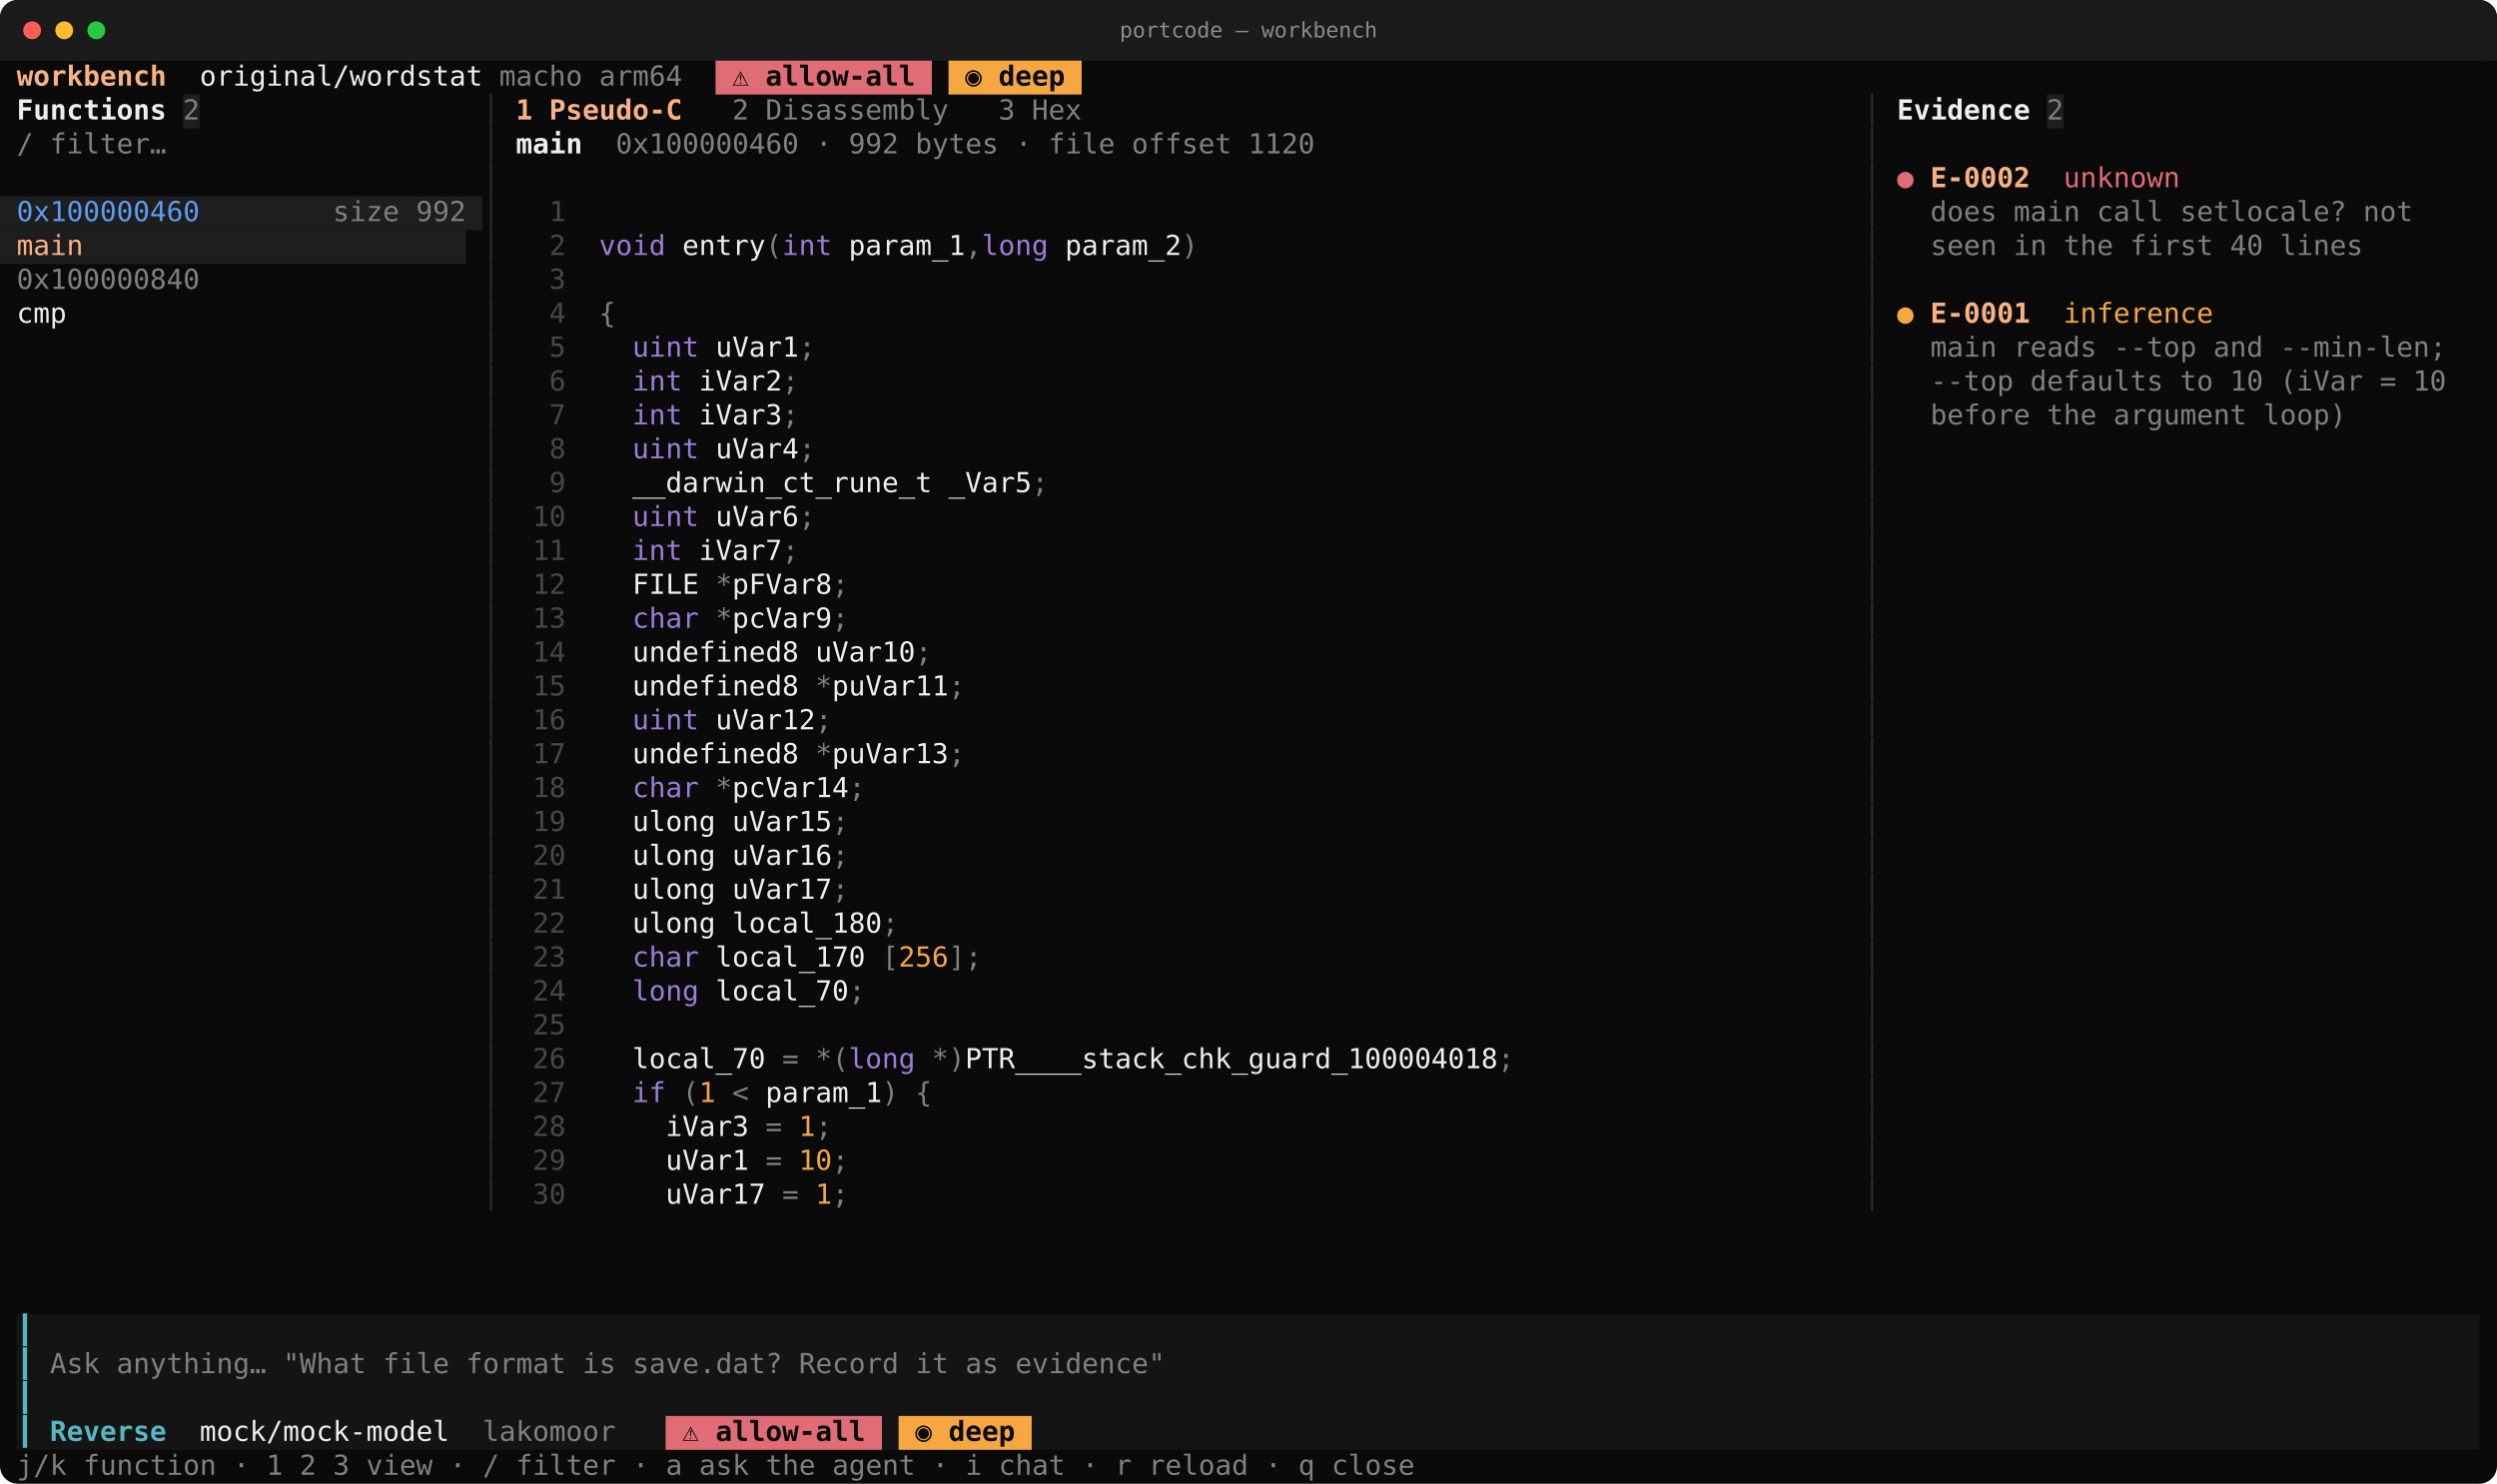
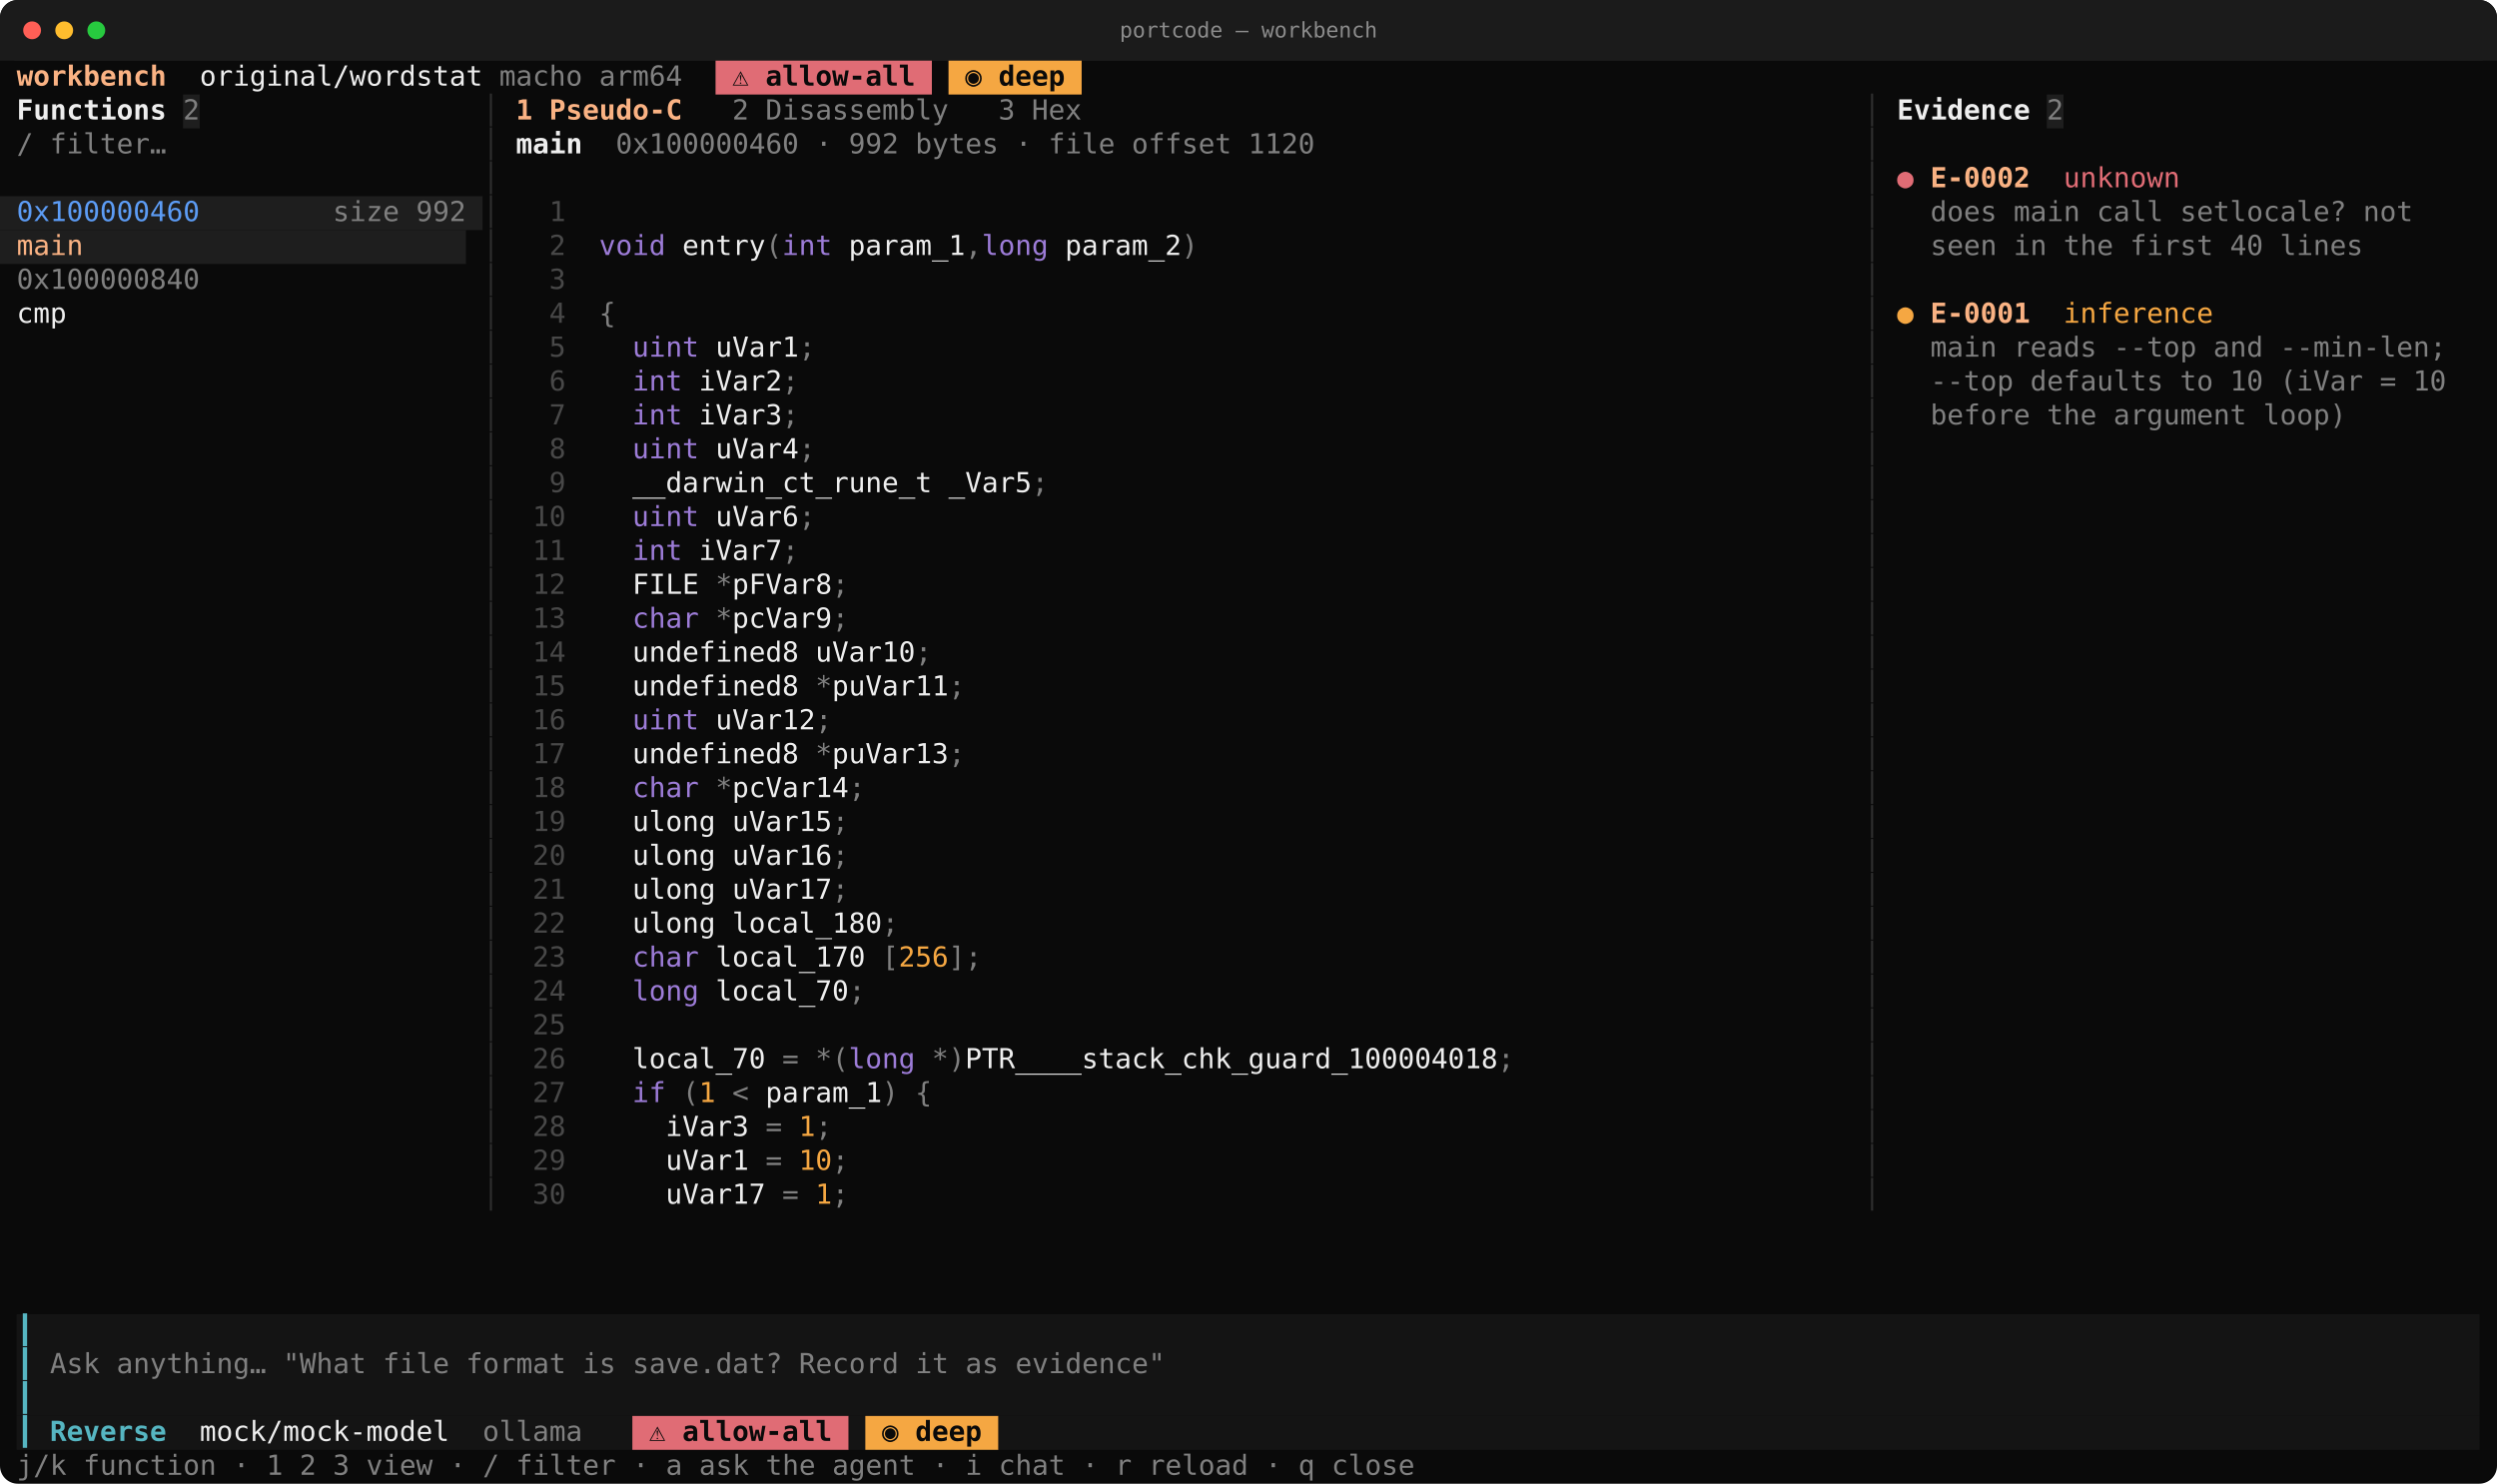
<svg xmlns="http://www.w3.org/2000/svg" width="1400" height="832" viewBox="0 0 1400 832" role="img" aria-label="portcode — workbench">
  <rect width="1400" height="832" rx="10" fill="#0a0a0a" />
  <rect width="1400" height="34" rx="10" fill="#1b1b1b" />
  <rect y="24" width="1400" height="10" fill="#1b1b1b" />
  <circle cx="18" cy="17" r="5" fill="#ff5f56" />
  <circle cx="36" cy="17" r="5" fill="#ffbd2e" />
  <circle cx="54" cy="17" r="5" fill="#27c93f" />
  <text x="700" y="21" fill="#8b8b8b" font-family="ui-monospace,Menlo,monospace" font-size="12" text-anchor="middle">portcode — workbench</text>
  <rect x="401.19" y="34.00" width="121.29" height="19" fill="#e06c75" />
  <rect x="531.81" y="34.00" width="74.64" height="19" fill="#f5a742" />
  <rect x="102.63" y="53.00" width="9.33" height="19" fill="#1e1e1e" />
  <rect x="1147.59" y="53.00" width="9.33" height="19" fill="#1e1e1e" />
  <rect x="0.00" y="110.00" width="270.57" height="19" fill="#1e1e1e" />
  <rect x="0.00" y="129.00" width="261.24" height="19" fill="#1e1e1e" />
  <rect x="9.33" y="737.00" width="1380.84" height="19" fill="#141414" />
  <rect x="9.33" y="756.00" width="1380.84" height="19" fill="#141414" />
  <rect x="9.33" y="775.00" width="1380.84" height="19" fill="#141414" />
-   <rect x="9.33" y="794.00" width="363.87" height="19" fill="#141414" />
-   <rect x="373.20" y="794.00" width="121.29" height="19" fill="#e06c75" />
-   <rect x="494.49" y="794.00" width="9.33" height="19" fill="#141414" />
-   <rect x="503.82" y="794.00" width="74.64" height="19" fill="#f5a742" />
-   <rect x="578.46" y="794.00" width="811.71" height="19" fill="#141414" />
+   <rect x="9.33" y="794.00" width="345.21" height="19" fill="#141414" />
+   <rect x="354.54" y="794.00" width="121.29" height="19" fill="#e06c75" />
+   <rect x="475.83" y="794.00" width="9.33" height="19" fill="#141414" />
+   <rect x="485.16" y="794.00" width="74.64" height="19" fill="#f5a742" />
+   <rect x="559.80" y="794.00" width="830.37" height="19" fill="#141414" />
  <g font-family="ui-monospace,SFMono-Regular,Menlo,Consolas,'DejaVu Sans Mono',monospace" font-size="15.5" xml:space="preserve">
    <text x="0.00" y="48.00" fill="#fab283" textLength="102.63" lengthAdjust="spacingAndGlyphs" font-weight="700"> workbench </text>
    <text x="102.63" y="48.00" fill="#eeeeee" textLength="177.27" lengthAdjust="spacingAndGlyphs"> original/wordstat </text>
    <text x="279.90" y="48.00" fill="#808080" textLength="121.29" lengthAdjust="spacingAndGlyphs">macho arm64  </text>
    <text x="401.19" y="48.00" fill="#0a0a0a" textLength="121.29" lengthAdjust="spacingAndGlyphs" font-weight="700"> ⚠ allow-all </text>
    <text x="531.81" y="48.00" fill="#0a0a0a" textLength="74.64" lengthAdjust="spacingAndGlyphs" font-weight="700"> ◉ deep </text>
    <text x="0.00" y="67.00" fill="#eeeeee" textLength="102.63" lengthAdjust="spacingAndGlyphs" font-weight="700"> Functions </text>
    <text x="102.63" y="67.00" fill="#808080" textLength="9.33" lengthAdjust="spacingAndGlyphs">2</text>
    <text x="270.57" y="67.00" fill="#2e2e2e" textLength="9.33" lengthAdjust="spacingAndGlyphs">│</text>
    <text x="289.23" y="67.00" fill="#fab283" textLength="93.30" lengthAdjust="spacingAndGlyphs" font-weight="700">1 Pseudo-C</text>
    <text x="410.52" y="67.00" fill="#808080" textLength="121.29" lengthAdjust="spacingAndGlyphs">2 Disassembly</text>
    <text x="559.80" y="67.00" fill="#808080" textLength="46.65" lengthAdjust="spacingAndGlyphs">3 Hex</text>
    <text x="1044.96" y="67.00" fill="#2e2e2e" textLength="9.33" lengthAdjust="spacingAndGlyphs">│</text>
    <text x="1054.29" y="67.00" fill="#eeeeee" textLength="93.30" lengthAdjust="spacingAndGlyphs" font-weight="700"> Evidence </text>
    <text x="1147.59" y="67.00" fill="#808080" textLength="9.33" lengthAdjust="spacingAndGlyphs">2</text>
    <text x="0.00" y="86.00" fill="#808080" textLength="93.30" lengthAdjust="spacingAndGlyphs"> / filter…</text>
    <text x="270.57" y="86.00" fill="#2e2e2e" textLength="9.33" lengthAdjust="spacingAndGlyphs">│</text>
    <text x="279.90" y="86.00" fill="#eeeeee" textLength="46.65" lengthAdjust="spacingAndGlyphs" font-weight="700"> main</text>
    <text x="326.55" y="86.00" fill="#808080" textLength="410.52" lengthAdjust="spacingAndGlyphs">  0x100000460 · 992 bytes · file offset 1120</text>
    <text x="1044.96" y="86.00" fill="#2e2e2e" textLength="9.33" lengthAdjust="spacingAndGlyphs">│</text>
    <text x="270.57" y="105.00" fill="#2e2e2e" textLength="9.33" lengthAdjust="spacingAndGlyphs">│</text>
    <text x="1044.96" y="105.00" fill="#2e2e2e" textLength="9.33" lengthAdjust="spacingAndGlyphs">│</text>
    <text x="1054.29" y="105.00" fill="#e06c75" textLength="27.99" lengthAdjust="spacingAndGlyphs"> ● </text>
    <text x="1082.28" y="105.00" fill="#fab283" textLength="55.98" lengthAdjust="spacingAndGlyphs" font-weight="700">E-0002</text>
    <text x="1138.26" y="105.00" fill="#e06c75" textLength="83.97" lengthAdjust="spacingAndGlyphs">  unknown</text>
    <text x="0.00" y="124.00" fill="#5c9cf5" textLength="111.96" lengthAdjust="spacingAndGlyphs"> 0x100000460</text>
    <text x="186.60" y="124.00" fill="#808080" textLength="83.97" lengthAdjust="spacingAndGlyphs">size 992 </text>
    <text x="270.57" y="124.00" fill="#2e2e2e" textLength="9.33" lengthAdjust="spacingAndGlyphs">│</text>
    <text x="279.90" y="124.00" fill="#484848" textLength="55.98" lengthAdjust="spacingAndGlyphs">   1  </text>
    <text x="1044.96" y="124.00" fill="#2e2e2e" textLength="9.33" lengthAdjust="spacingAndGlyphs">│</text>
    <text x="1054.29" y="124.00" fill="#808080" textLength="298.56" lengthAdjust="spacingAndGlyphs">   does main call setlocale? not</text>
    <text x="0.00" y="143.00" fill="#fab283" textLength="261.24" lengthAdjust="spacingAndGlyphs"> main                       </text>
    <text x="270.57" y="143.00" fill="#2e2e2e" textLength="9.33" lengthAdjust="spacingAndGlyphs">│</text>
    <text x="279.90" y="143.00" fill="#484848" textLength="55.98" lengthAdjust="spacingAndGlyphs">   2  </text>
    <text x="335.88" y="143.00" fill="#9d7cd8" textLength="37.32" lengthAdjust="spacingAndGlyphs">void</text>
    <text x="382.53" y="143.00" fill="#eeeeee" textLength="46.65" lengthAdjust="spacingAndGlyphs">entry</text>
    <text x="429.18" y="143.00" fill="#808080" textLength="9.33" lengthAdjust="spacingAndGlyphs">(</text>
    <text x="438.51" y="143.00" fill="#9d7cd8" textLength="27.99" lengthAdjust="spacingAndGlyphs">int</text>
    <text x="475.83" y="143.00" fill="#eeeeee" textLength="65.31" lengthAdjust="spacingAndGlyphs">param_1</text>
    <text x="541.14" y="143.00" fill="#808080" textLength="9.33" lengthAdjust="spacingAndGlyphs">,</text>
    <text x="550.47" y="143.00" fill="#9d7cd8" textLength="37.32" lengthAdjust="spacingAndGlyphs">long</text>
    <text x="597.12" y="143.00" fill="#eeeeee" textLength="65.31" lengthAdjust="spacingAndGlyphs">param_2</text>
    <text x="662.43" y="143.00" fill="#808080" textLength="9.33" lengthAdjust="spacingAndGlyphs">)</text>
    <text x="1044.96" y="143.00" fill="#2e2e2e" textLength="9.33" lengthAdjust="spacingAndGlyphs">│</text>
    <text x="1054.29" y="143.00" fill="#808080" textLength="270.57" lengthAdjust="spacingAndGlyphs">   seen in the first 40 lines</text>
    <text x="0.00" y="162.00" fill="#808080" textLength="111.96" lengthAdjust="spacingAndGlyphs"> 0x100000840</text>
    <text x="270.57" y="162.00" fill="#2e2e2e" textLength="9.33" lengthAdjust="spacingAndGlyphs">│</text>
    <text x="279.90" y="162.00" fill="#484848" textLength="55.98" lengthAdjust="spacingAndGlyphs">   3  </text>
    <text x="1044.96" y="162.00" fill="#2e2e2e" textLength="9.33" lengthAdjust="spacingAndGlyphs">│</text>
    <text x="0.00" y="181.00" fill="#eeeeee" textLength="270.57" lengthAdjust="spacingAndGlyphs"> cmp                         </text>
    <text x="270.57" y="181.00" fill="#2e2e2e" textLength="9.33" lengthAdjust="spacingAndGlyphs">│</text>
    <text x="279.90" y="181.00" fill="#484848" textLength="55.98" lengthAdjust="spacingAndGlyphs">   4  </text>
    <text x="335.88" y="181.00" fill="#808080" textLength="9.33" lengthAdjust="spacingAndGlyphs">{</text>
    <text x="1044.96" y="181.00" fill="#2e2e2e" textLength="9.33" lengthAdjust="spacingAndGlyphs">│</text>
    <text x="1054.29" y="181.00" fill="#f5a742" textLength="27.99" lengthAdjust="spacingAndGlyphs"> ● </text>
    <text x="1082.28" y="181.00" fill="#fab283" textLength="55.98" lengthAdjust="spacingAndGlyphs" font-weight="700">E-0001</text>
    <text x="1138.26" y="181.00" fill="#f5a742" textLength="102.63" lengthAdjust="spacingAndGlyphs">  inference</text>
    <text x="270.57" y="200.00" fill="#2e2e2e" textLength="9.33" lengthAdjust="spacingAndGlyphs">│</text>
    <text x="279.90" y="200.00" fill="#484848" textLength="55.98" lengthAdjust="spacingAndGlyphs">   5  </text>
    <text x="354.54" y="200.00" fill="#9d7cd8" textLength="37.32" lengthAdjust="spacingAndGlyphs">uint</text>
    <text x="401.19" y="200.00" fill="#eeeeee" textLength="46.65" lengthAdjust="spacingAndGlyphs">uVar1</text>
    <text x="447.84" y="200.00" fill="#808080" textLength="9.33" lengthAdjust="spacingAndGlyphs">;</text>
    <text x="1044.96" y="200.00" fill="#2e2e2e" textLength="9.33" lengthAdjust="spacingAndGlyphs">│</text>
    <text x="1054.29" y="200.00" fill="#808080" textLength="317.22" lengthAdjust="spacingAndGlyphs">   main reads --top and --min-len;</text>
    <text x="270.57" y="219.00" fill="#2e2e2e" textLength="9.33" lengthAdjust="spacingAndGlyphs">│</text>
    <text x="279.90" y="219.00" fill="#484848" textLength="55.98" lengthAdjust="spacingAndGlyphs">   6  </text>
    <text x="354.54" y="219.00" fill="#9d7cd8" textLength="27.99" lengthAdjust="spacingAndGlyphs">int</text>
    <text x="391.86" y="219.00" fill="#eeeeee" textLength="46.65" lengthAdjust="spacingAndGlyphs">iVar2</text>
    <text x="438.51" y="219.00" fill="#808080" textLength="9.33" lengthAdjust="spacingAndGlyphs">;</text>
    <text x="1044.96" y="219.00" fill="#2e2e2e" textLength="9.33" lengthAdjust="spacingAndGlyphs">│</text>
    <text x="1054.29" y="219.00" fill="#808080" textLength="317.22" lengthAdjust="spacingAndGlyphs">   --top defaults to 10 (iVar = 10</text>
    <text x="270.57" y="238.00" fill="#2e2e2e" textLength="9.33" lengthAdjust="spacingAndGlyphs">│</text>
    <text x="279.90" y="238.00" fill="#484848" textLength="55.98" lengthAdjust="spacingAndGlyphs">   7  </text>
    <text x="354.54" y="238.00" fill="#9d7cd8" textLength="27.99" lengthAdjust="spacingAndGlyphs">int</text>
    <text x="391.86" y="238.00" fill="#eeeeee" textLength="46.65" lengthAdjust="spacingAndGlyphs">iVar3</text>
    <text x="438.51" y="238.00" fill="#808080" textLength="9.33" lengthAdjust="spacingAndGlyphs">;</text>
    <text x="1044.96" y="238.00" fill="#2e2e2e" textLength="9.33" lengthAdjust="spacingAndGlyphs">│</text>
    <text x="1054.29" y="238.00" fill="#808080" textLength="261.24" lengthAdjust="spacingAndGlyphs">   before the argument loop)</text>
    <text x="270.57" y="257.00" fill="#2e2e2e" textLength="9.33" lengthAdjust="spacingAndGlyphs">│</text>
    <text x="279.90" y="257.00" fill="#484848" textLength="55.98" lengthAdjust="spacingAndGlyphs">   8  </text>
    <text x="354.54" y="257.00" fill="#9d7cd8" textLength="37.32" lengthAdjust="spacingAndGlyphs">uint</text>
    <text x="401.19" y="257.00" fill="#eeeeee" textLength="46.65" lengthAdjust="spacingAndGlyphs">uVar4</text>
    <text x="447.84" y="257.00" fill="#808080" textLength="9.33" lengthAdjust="spacingAndGlyphs">;</text>
    <text x="1044.96" y="257.00" fill="#2e2e2e" textLength="9.33" lengthAdjust="spacingAndGlyphs">│</text>
    <text x="270.57" y="276.00" fill="#2e2e2e" textLength="9.33" lengthAdjust="spacingAndGlyphs">│</text>
    <text x="279.90" y="276.00" fill="#484848" textLength="55.98" lengthAdjust="spacingAndGlyphs">   9  </text>
    <text x="354.54" y="276.00" fill="#eeeeee" textLength="167.94" lengthAdjust="spacingAndGlyphs">__darwin_ct_rune_t</text>
    <text x="531.81" y="276.00" fill="#eeeeee" textLength="46.65" lengthAdjust="spacingAndGlyphs">_Var5</text>
    <text x="578.46" y="276.00" fill="#808080" textLength="9.33" lengthAdjust="spacingAndGlyphs">;</text>
    <text x="1044.96" y="276.00" fill="#2e2e2e" textLength="9.33" lengthAdjust="spacingAndGlyphs">│</text>
    <text x="270.57" y="295.00" fill="#2e2e2e" textLength="9.33" lengthAdjust="spacingAndGlyphs">│</text>
    <text x="279.90" y="295.00" fill="#484848" textLength="55.98" lengthAdjust="spacingAndGlyphs">  10  </text>
    <text x="354.54" y="295.00" fill="#9d7cd8" textLength="37.32" lengthAdjust="spacingAndGlyphs">uint</text>
    <text x="401.19" y="295.00" fill="#eeeeee" textLength="46.65" lengthAdjust="spacingAndGlyphs">uVar6</text>
    <text x="447.84" y="295.00" fill="#808080" textLength="9.33" lengthAdjust="spacingAndGlyphs">;</text>
    <text x="1044.96" y="295.00" fill="#2e2e2e" textLength="9.33" lengthAdjust="spacingAndGlyphs">│</text>
    <text x="270.57" y="314.00" fill="#2e2e2e" textLength="9.33" lengthAdjust="spacingAndGlyphs">│</text>
    <text x="279.90" y="314.00" fill="#484848" textLength="55.98" lengthAdjust="spacingAndGlyphs">  11  </text>
    <text x="354.54" y="314.00" fill="#9d7cd8" textLength="27.99" lengthAdjust="spacingAndGlyphs">int</text>
    <text x="391.86" y="314.00" fill="#eeeeee" textLength="46.65" lengthAdjust="spacingAndGlyphs">iVar7</text>
    <text x="438.51" y="314.00" fill="#808080" textLength="9.33" lengthAdjust="spacingAndGlyphs">;</text>
    <text x="1044.96" y="314.00" fill="#2e2e2e" textLength="9.33" lengthAdjust="spacingAndGlyphs">│</text>
    <text x="270.57" y="333.00" fill="#2e2e2e" textLength="9.33" lengthAdjust="spacingAndGlyphs">│</text>
    <text x="279.90" y="333.00" fill="#484848" textLength="55.98" lengthAdjust="spacingAndGlyphs">  12  </text>
    <text x="354.54" y="333.00" fill="#eeeeee" textLength="37.32" lengthAdjust="spacingAndGlyphs">FILE</text>
    <text x="391.86" y="333.00" fill="#808080" textLength="18.66" lengthAdjust="spacingAndGlyphs"> *</text>
    <text x="410.52" y="333.00" fill="#eeeeee" textLength="55.98" lengthAdjust="spacingAndGlyphs">pFVar8</text>
    <text x="466.50" y="333.00" fill="#808080" textLength="9.33" lengthAdjust="spacingAndGlyphs">;</text>
    <text x="1044.96" y="333.00" fill="#2e2e2e" textLength="9.33" lengthAdjust="spacingAndGlyphs">│</text>
    <text x="270.57" y="352.00" fill="#2e2e2e" textLength="9.33" lengthAdjust="spacingAndGlyphs">│</text>
    <text x="279.90" y="352.00" fill="#484848" textLength="55.98" lengthAdjust="spacingAndGlyphs">  13  </text>
    <text x="354.54" y="352.00" fill="#9d7cd8" textLength="37.32" lengthAdjust="spacingAndGlyphs">char</text>
    <text x="391.86" y="352.00" fill="#808080" textLength="18.66" lengthAdjust="spacingAndGlyphs"> *</text>
    <text x="410.52" y="352.00" fill="#eeeeee" textLength="55.98" lengthAdjust="spacingAndGlyphs">pcVar9</text>
    <text x="466.50" y="352.00" fill="#808080" textLength="9.33" lengthAdjust="spacingAndGlyphs">;</text>
    <text x="1044.96" y="352.00" fill="#2e2e2e" textLength="9.33" lengthAdjust="spacingAndGlyphs">│</text>
    <text x="270.57" y="371.00" fill="#2e2e2e" textLength="9.33" lengthAdjust="spacingAndGlyphs">│</text>
    <text x="279.90" y="371.00" fill="#484848" textLength="55.98" lengthAdjust="spacingAndGlyphs">  14  </text>
    <text x="354.54" y="371.00" fill="#eeeeee" textLength="93.30" lengthAdjust="spacingAndGlyphs">undefined8</text>
    <text x="457.17" y="371.00" fill="#eeeeee" textLength="55.98" lengthAdjust="spacingAndGlyphs">uVar10</text>
    <text x="513.15" y="371.00" fill="#808080" textLength="9.33" lengthAdjust="spacingAndGlyphs">;</text>
    <text x="1044.96" y="371.00" fill="#2e2e2e" textLength="9.33" lengthAdjust="spacingAndGlyphs">│</text>
    <text x="270.57" y="390.00" fill="#2e2e2e" textLength="9.33" lengthAdjust="spacingAndGlyphs">│</text>
    <text x="279.90" y="390.00" fill="#484848" textLength="55.98" lengthAdjust="spacingAndGlyphs">  15  </text>
    <text x="354.54" y="390.00" fill="#eeeeee" textLength="93.30" lengthAdjust="spacingAndGlyphs">undefined8</text>
    <text x="447.84" y="390.00" fill="#808080" textLength="18.66" lengthAdjust="spacingAndGlyphs"> *</text>
    <text x="466.50" y="390.00" fill="#eeeeee" textLength="65.31" lengthAdjust="spacingAndGlyphs">puVar11</text>
    <text x="531.81" y="390.00" fill="#808080" textLength="9.33" lengthAdjust="spacingAndGlyphs">;</text>
    <text x="1044.96" y="390.00" fill="#2e2e2e" textLength="9.33" lengthAdjust="spacingAndGlyphs">│</text>
    <text x="270.57" y="409.00" fill="#2e2e2e" textLength="9.33" lengthAdjust="spacingAndGlyphs">│</text>
    <text x="279.90" y="409.00" fill="#484848" textLength="55.98" lengthAdjust="spacingAndGlyphs">  16  </text>
    <text x="354.54" y="409.00" fill="#9d7cd8" textLength="37.32" lengthAdjust="spacingAndGlyphs">uint</text>
    <text x="401.19" y="409.00" fill="#eeeeee" textLength="55.98" lengthAdjust="spacingAndGlyphs">uVar12</text>
    <text x="457.17" y="409.00" fill="#808080" textLength="9.33" lengthAdjust="spacingAndGlyphs">;</text>
    <text x="1044.96" y="409.00" fill="#2e2e2e" textLength="9.33" lengthAdjust="spacingAndGlyphs">│</text>
    <text x="270.57" y="428.00" fill="#2e2e2e" textLength="9.33" lengthAdjust="spacingAndGlyphs">│</text>
    <text x="279.90" y="428.00" fill="#484848" textLength="55.98" lengthAdjust="spacingAndGlyphs">  17  </text>
    <text x="354.54" y="428.00" fill="#eeeeee" textLength="93.30" lengthAdjust="spacingAndGlyphs">undefined8</text>
    <text x="447.84" y="428.00" fill="#808080" textLength="18.66" lengthAdjust="spacingAndGlyphs"> *</text>
    <text x="466.50" y="428.00" fill="#eeeeee" textLength="65.31" lengthAdjust="spacingAndGlyphs">puVar13</text>
    <text x="531.81" y="428.00" fill="#808080" textLength="9.33" lengthAdjust="spacingAndGlyphs">;</text>
    <text x="1044.96" y="428.00" fill="#2e2e2e" textLength="9.33" lengthAdjust="spacingAndGlyphs">│</text>
    <text x="270.57" y="447.00" fill="#2e2e2e" textLength="9.33" lengthAdjust="spacingAndGlyphs">│</text>
    <text x="279.90" y="447.00" fill="#484848" textLength="55.98" lengthAdjust="spacingAndGlyphs">  18  </text>
    <text x="354.54" y="447.00" fill="#9d7cd8" textLength="37.32" lengthAdjust="spacingAndGlyphs">char</text>
    <text x="391.86" y="447.00" fill="#808080" textLength="18.66" lengthAdjust="spacingAndGlyphs"> *</text>
    <text x="410.52" y="447.00" fill="#eeeeee" textLength="65.31" lengthAdjust="spacingAndGlyphs">pcVar14</text>
    <text x="475.83" y="447.00" fill="#808080" textLength="9.33" lengthAdjust="spacingAndGlyphs">;</text>
    <text x="1044.96" y="447.00" fill="#2e2e2e" textLength="9.33" lengthAdjust="spacingAndGlyphs">│</text>
    <text x="270.57" y="466.00" fill="#2e2e2e" textLength="9.33" lengthAdjust="spacingAndGlyphs">│</text>
    <text x="279.90" y="466.00" fill="#484848" textLength="55.98" lengthAdjust="spacingAndGlyphs">  19  </text>
    <text x="354.54" y="466.00" fill="#eeeeee" textLength="46.65" lengthAdjust="spacingAndGlyphs">ulong</text>
    <text x="410.52" y="466.00" fill="#eeeeee" textLength="55.98" lengthAdjust="spacingAndGlyphs">uVar15</text>
    <text x="466.50" y="466.00" fill="#808080" textLength="9.33" lengthAdjust="spacingAndGlyphs">;</text>
    <text x="1044.96" y="466.00" fill="#2e2e2e" textLength="9.33" lengthAdjust="spacingAndGlyphs">│</text>
    <text x="270.57" y="485.00" fill="#2e2e2e" textLength="9.33" lengthAdjust="spacingAndGlyphs">│</text>
    <text x="279.90" y="485.00" fill="#484848" textLength="55.98" lengthAdjust="spacingAndGlyphs">  20  </text>
    <text x="354.54" y="485.00" fill="#eeeeee" textLength="46.65" lengthAdjust="spacingAndGlyphs">ulong</text>
    <text x="410.52" y="485.00" fill="#eeeeee" textLength="55.98" lengthAdjust="spacingAndGlyphs">uVar16</text>
    <text x="466.50" y="485.00" fill="#808080" textLength="9.33" lengthAdjust="spacingAndGlyphs">;</text>
    <text x="1044.96" y="485.00" fill="#2e2e2e" textLength="9.33" lengthAdjust="spacingAndGlyphs">│</text>
    <text x="270.57" y="504.00" fill="#2e2e2e" textLength="9.33" lengthAdjust="spacingAndGlyphs">│</text>
    <text x="279.90" y="504.00" fill="#484848" textLength="55.98" lengthAdjust="spacingAndGlyphs">  21  </text>
    <text x="354.54" y="504.00" fill="#eeeeee" textLength="46.65" lengthAdjust="spacingAndGlyphs">ulong</text>
    <text x="410.52" y="504.00" fill="#eeeeee" textLength="55.98" lengthAdjust="spacingAndGlyphs">uVar17</text>
    <text x="466.50" y="504.00" fill="#808080" textLength="9.33" lengthAdjust="spacingAndGlyphs">;</text>
    <text x="1044.96" y="504.00" fill="#2e2e2e" textLength="9.33" lengthAdjust="spacingAndGlyphs">│</text>
    <text x="270.57" y="523.00" fill="#2e2e2e" textLength="9.33" lengthAdjust="spacingAndGlyphs">│</text>
    <text x="279.90" y="523.00" fill="#484848" textLength="55.98" lengthAdjust="spacingAndGlyphs">  22  </text>
    <text x="354.54" y="523.00" fill="#eeeeee" textLength="46.65" lengthAdjust="spacingAndGlyphs">ulong</text>
    <text x="410.52" y="523.00" fill="#eeeeee" textLength="83.97" lengthAdjust="spacingAndGlyphs">local_180</text>
    <text x="494.49" y="523.00" fill="#808080" textLength="9.33" lengthAdjust="spacingAndGlyphs">;</text>
    <text x="1044.96" y="523.00" fill="#2e2e2e" textLength="9.33" lengthAdjust="spacingAndGlyphs">│</text>
    <text x="270.57" y="542.00" fill="#2e2e2e" textLength="9.33" lengthAdjust="spacingAndGlyphs">│</text>
    <text x="279.90" y="542.00" fill="#484848" textLength="55.98" lengthAdjust="spacingAndGlyphs">  23  </text>
    <text x="354.54" y="542.00" fill="#9d7cd8" textLength="37.32" lengthAdjust="spacingAndGlyphs">char</text>
    <text x="401.19" y="542.00" fill="#eeeeee" textLength="83.97" lengthAdjust="spacingAndGlyphs">local_170</text>
    <text x="485.16" y="542.00" fill="#808080" textLength="18.66" lengthAdjust="spacingAndGlyphs"> [</text>
    <text x="503.82" y="542.00" fill="#f5a742" textLength="27.99" lengthAdjust="spacingAndGlyphs">256</text>
    <text x="531.81" y="542.00" fill="#808080" textLength="18.66" lengthAdjust="spacingAndGlyphs">];</text>
    <text x="1044.96" y="542.00" fill="#2e2e2e" textLength="9.33" lengthAdjust="spacingAndGlyphs">│</text>
    <text x="270.57" y="561.00" fill="#2e2e2e" textLength="9.33" lengthAdjust="spacingAndGlyphs">│</text>
    <text x="279.90" y="561.00" fill="#484848" textLength="55.98" lengthAdjust="spacingAndGlyphs">  24  </text>
    <text x="354.54" y="561.00" fill="#9d7cd8" textLength="37.32" lengthAdjust="spacingAndGlyphs">long</text>
    <text x="401.19" y="561.00" fill="#eeeeee" textLength="74.64" lengthAdjust="spacingAndGlyphs">local_70</text>
    <text x="475.83" y="561.00" fill="#808080" textLength="9.33" lengthAdjust="spacingAndGlyphs">;</text>
    <text x="1044.96" y="561.00" fill="#2e2e2e" textLength="9.33" lengthAdjust="spacingAndGlyphs">│</text>
    <text x="270.57" y="580.00" fill="#2e2e2e" textLength="9.33" lengthAdjust="spacingAndGlyphs">│</text>
    <text x="279.90" y="580.00" fill="#484848" textLength="55.98" lengthAdjust="spacingAndGlyphs">  25  </text>
    <text x="1044.96" y="580.00" fill="#2e2e2e" textLength="9.33" lengthAdjust="spacingAndGlyphs">│</text>
    <text x="270.57" y="599.00" fill="#2e2e2e" textLength="9.33" lengthAdjust="spacingAndGlyphs">│</text>
    <text x="279.90" y="599.00" fill="#484848" textLength="55.98" lengthAdjust="spacingAndGlyphs">  26  </text>
    <text x="354.54" y="599.00" fill="#eeeeee" textLength="74.64" lengthAdjust="spacingAndGlyphs">local_70</text>
    <text x="429.18" y="599.00" fill="#808080" textLength="46.65" lengthAdjust="spacingAndGlyphs"> = *(</text>
    <text x="475.83" y="599.00" fill="#9d7cd8" textLength="37.32" lengthAdjust="spacingAndGlyphs">long</text>
    <text x="513.15" y="599.00" fill="#808080" textLength="27.99" lengthAdjust="spacingAndGlyphs"> *)</text>
    <text x="541.14" y="599.00" fill="#eeeeee" textLength="298.56" lengthAdjust="spacingAndGlyphs">PTR____stack_chk_guard_100004018</text>
    <text x="839.70" y="599.00" fill="#808080" textLength="9.33" lengthAdjust="spacingAndGlyphs">;</text>
    <text x="1044.96" y="599.00" fill="#2e2e2e" textLength="9.33" lengthAdjust="spacingAndGlyphs">│</text>
    <text x="270.57" y="618.00" fill="#2e2e2e" textLength="9.33" lengthAdjust="spacingAndGlyphs">│</text>
    <text x="279.90" y="618.00" fill="#484848" textLength="55.98" lengthAdjust="spacingAndGlyphs">  27  </text>
    <text x="354.54" y="618.00" fill="#9d7cd8" textLength="18.66" lengthAdjust="spacingAndGlyphs">if</text>
    <text x="373.20" y="618.00" fill="#808080" textLength="18.66" lengthAdjust="spacingAndGlyphs"> (</text>
    <text x="391.86" y="618.00" fill="#f5a742" textLength="9.33" lengthAdjust="spacingAndGlyphs">1</text>
    <text x="401.19" y="618.00" fill="#808080" textLength="27.99" lengthAdjust="spacingAndGlyphs"> &lt; </text>
    <text x="429.18" y="618.00" fill="#eeeeee" textLength="65.31" lengthAdjust="spacingAndGlyphs">param_1</text>
    <text x="494.49" y="618.00" fill="#808080" textLength="27.99" lengthAdjust="spacingAndGlyphs">) {</text>
    <text x="1044.96" y="618.00" fill="#2e2e2e" textLength="9.33" lengthAdjust="spacingAndGlyphs">│</text>
    <text x="270.57" y="637.00" fill="#2e2e2e" textLength="9.33" lengthAdjust="spacingAndGlyphs">│</text>
    <text x="279.90" y="637.00" fill="#484848" textLength="55.98" lengthAdjust="spacingAndGlyphs">  28  </text>
    <text x="373.20" y="637.00" fill="#eeeeee" textLength="46.65" lengthAdjust="spacingAndGlyphs">iVar3</text>
    <text x="419.85" y="637.00" fill="#808080" textLength="27.99" lengthAdjust="spacingAndGlyphs"> = </text>
    <text x="447.84" y="637.00" fill="#f5a742" textLength="9.33" lengthAdjust="spacingAndGlyphs">1</text>
    <text x="457.17" y="637.00" fill="#808080" textLength="9.33" lengthAdjust="spacingAndGlyphs">;</text>
    <text x="1044.96" y="637.00" fill="#2e2e2e" textLength="9.33" lengthAdjust="spacingAndGlyphs">│</text>
    <text x="270.57" y="656.00" fill="#2e2e2e" textLength="9.33" lengthAdjust="spacingAndGlyphs">│</text>
    <text x="279.90" y="656.00" fill="#484848" textLength="55.98" lengthAdjust="spacingAndGlyphs">  29  </text>
    <text x="373.20" y="656.00" fill="#eeeeee" textLength="46.65" lengthAdjust="spacingAndGlyphs">uVar1</text>
    <text x="419.85" y="656.00" fill="#808080" textLength="27.99" lengthAdjust="spacingAndGlyphs"> = </text>
    <text x="447.84" y="656.00" fill="#f5a742" textLength="18.66" lengthAdjust="spacingAndGlyphs">10</text>
    <text x="466.50" y="656.00" fill="#808080" textLength="9.33" lengthAdjust="spacingAndGlyphs">;</text>
    <text x="1044.96" y="656.00" fill="#2e2e2e" textLength="9.33" lengthAdjust="spacingAndGlyphs">│</text>
    <text x="270.57" y="675.00" fill="#2e2e2e" textLength="9.33" lengthAdjust="spacingAndGlyphs">│</text>
    <text x="279.90" y="675.00" fill="#484848" textLength="55.98" lengthAdjust="spacingAndGlyphs">  30  </text>
    <text x="373.20" y="675.00" fill="#eeeeee" textLength="55.98" lengthAdjust="spacingAndGlyphs">uVar17</text>
    <text x="429.18" y="675.00" fill="#808080" textLength="27.99" lengthAdjust="spacingAndGlyphs"> = </text>
    <text x="457.17" y="675.00" fill="#f5a742" textLength="9.33" lengthAdjust="spacingAndGlyphs">1</text>
    <text x="466.50" y="675.00" fill="#808080" textLength="9.33" lengthAdjust="spacingAndGlyphs">;</text>
    <text x="1044.96" y="675.00" fill="#2e2e2e" textLength="9.33" lengthAdjust="spacingAndGlyphs">│</text>
    <text x="9.33" y="751.00" fill="#56b6c2" textLength="9.33" lengthAdjust="spacingAndGlyphs">┃</text>
    <text x="9.33" y="770.00" fill="#56b6c2" textLength="9.33" lengthAdjust="spacingAndGlyphs">┃</text>
    <text x="18.66" y="770.00" fill="#808080" textLength="634.44" lengthAdjust="spacingAndGlyphs"> Ask anything… "What file format is save.dat? Record it as evidence"</text>
    <text x="9.33" y="789.00" fill="#56b6c2" textLength="9.33" lengthAdjust="spacingAndGlyphs">┃</text>
    <text x="9.33" y="808.00" fill="#56b6c2" textLength="9.33" lengthAdjust="spacingAndGlyphs">┃</text>
    <text x="27.99" y="808.00" fill="#56b6c2" textLength="65.31" lengthAdjust="spacingAndGlyphs" font-weight="700">Reverse</text>
    <text x="93.30" y="808.00" fill="#eeeeee" textLength="158.61" lengthAdjust="spacingAndGlyphs">  mock/mock-model</text>
-     <text x="251.91" y="808.00" fill="#808080" textLength="93.30" lengthAdjust="spacingAndGlyphs">  lakomoor</text>
-     <text x="373.20" y="808.00" fill="#0a0a0a" textLength="121.29" lengthAdjust="spacingAndGlyphs" font-weight="700"> ⚠ allow-all </text>
-     <text x="503.82" y="808.00" fill="#0a0a0a" textLength="74.64" lengthAdjust="spacingAndGlyphs" font-weight="700"> ◉ deep </text>
+     <text x="251.91" y="808.00" fill="#808080" textLength="74.64" lengthAdjust="spacingAndGlyphs">  ollama</text>
+     <text x="354.54" y="808.00" fill="#0a0a0a" textLength="121.29" lengthAdjust="spacingAndGlyphs" font-weight="700"> ⚠ allow-all </text>
+     <text x="485.16" y="808.00" fill="#0a0a0a" textLength="74.64" lengthAdjust="spacingAndGlyphs" font-weight="700"> ◉ deep </text>
    <text x="0.00" y="827.00" fill="#808080" textLength="793.05" lengthAdjust="spacingAndGlyphs"> j/k function · 1 2 3 view · / filter · a ask the agent · i chat · r reload · q close</text>
  </g>
</svg>
